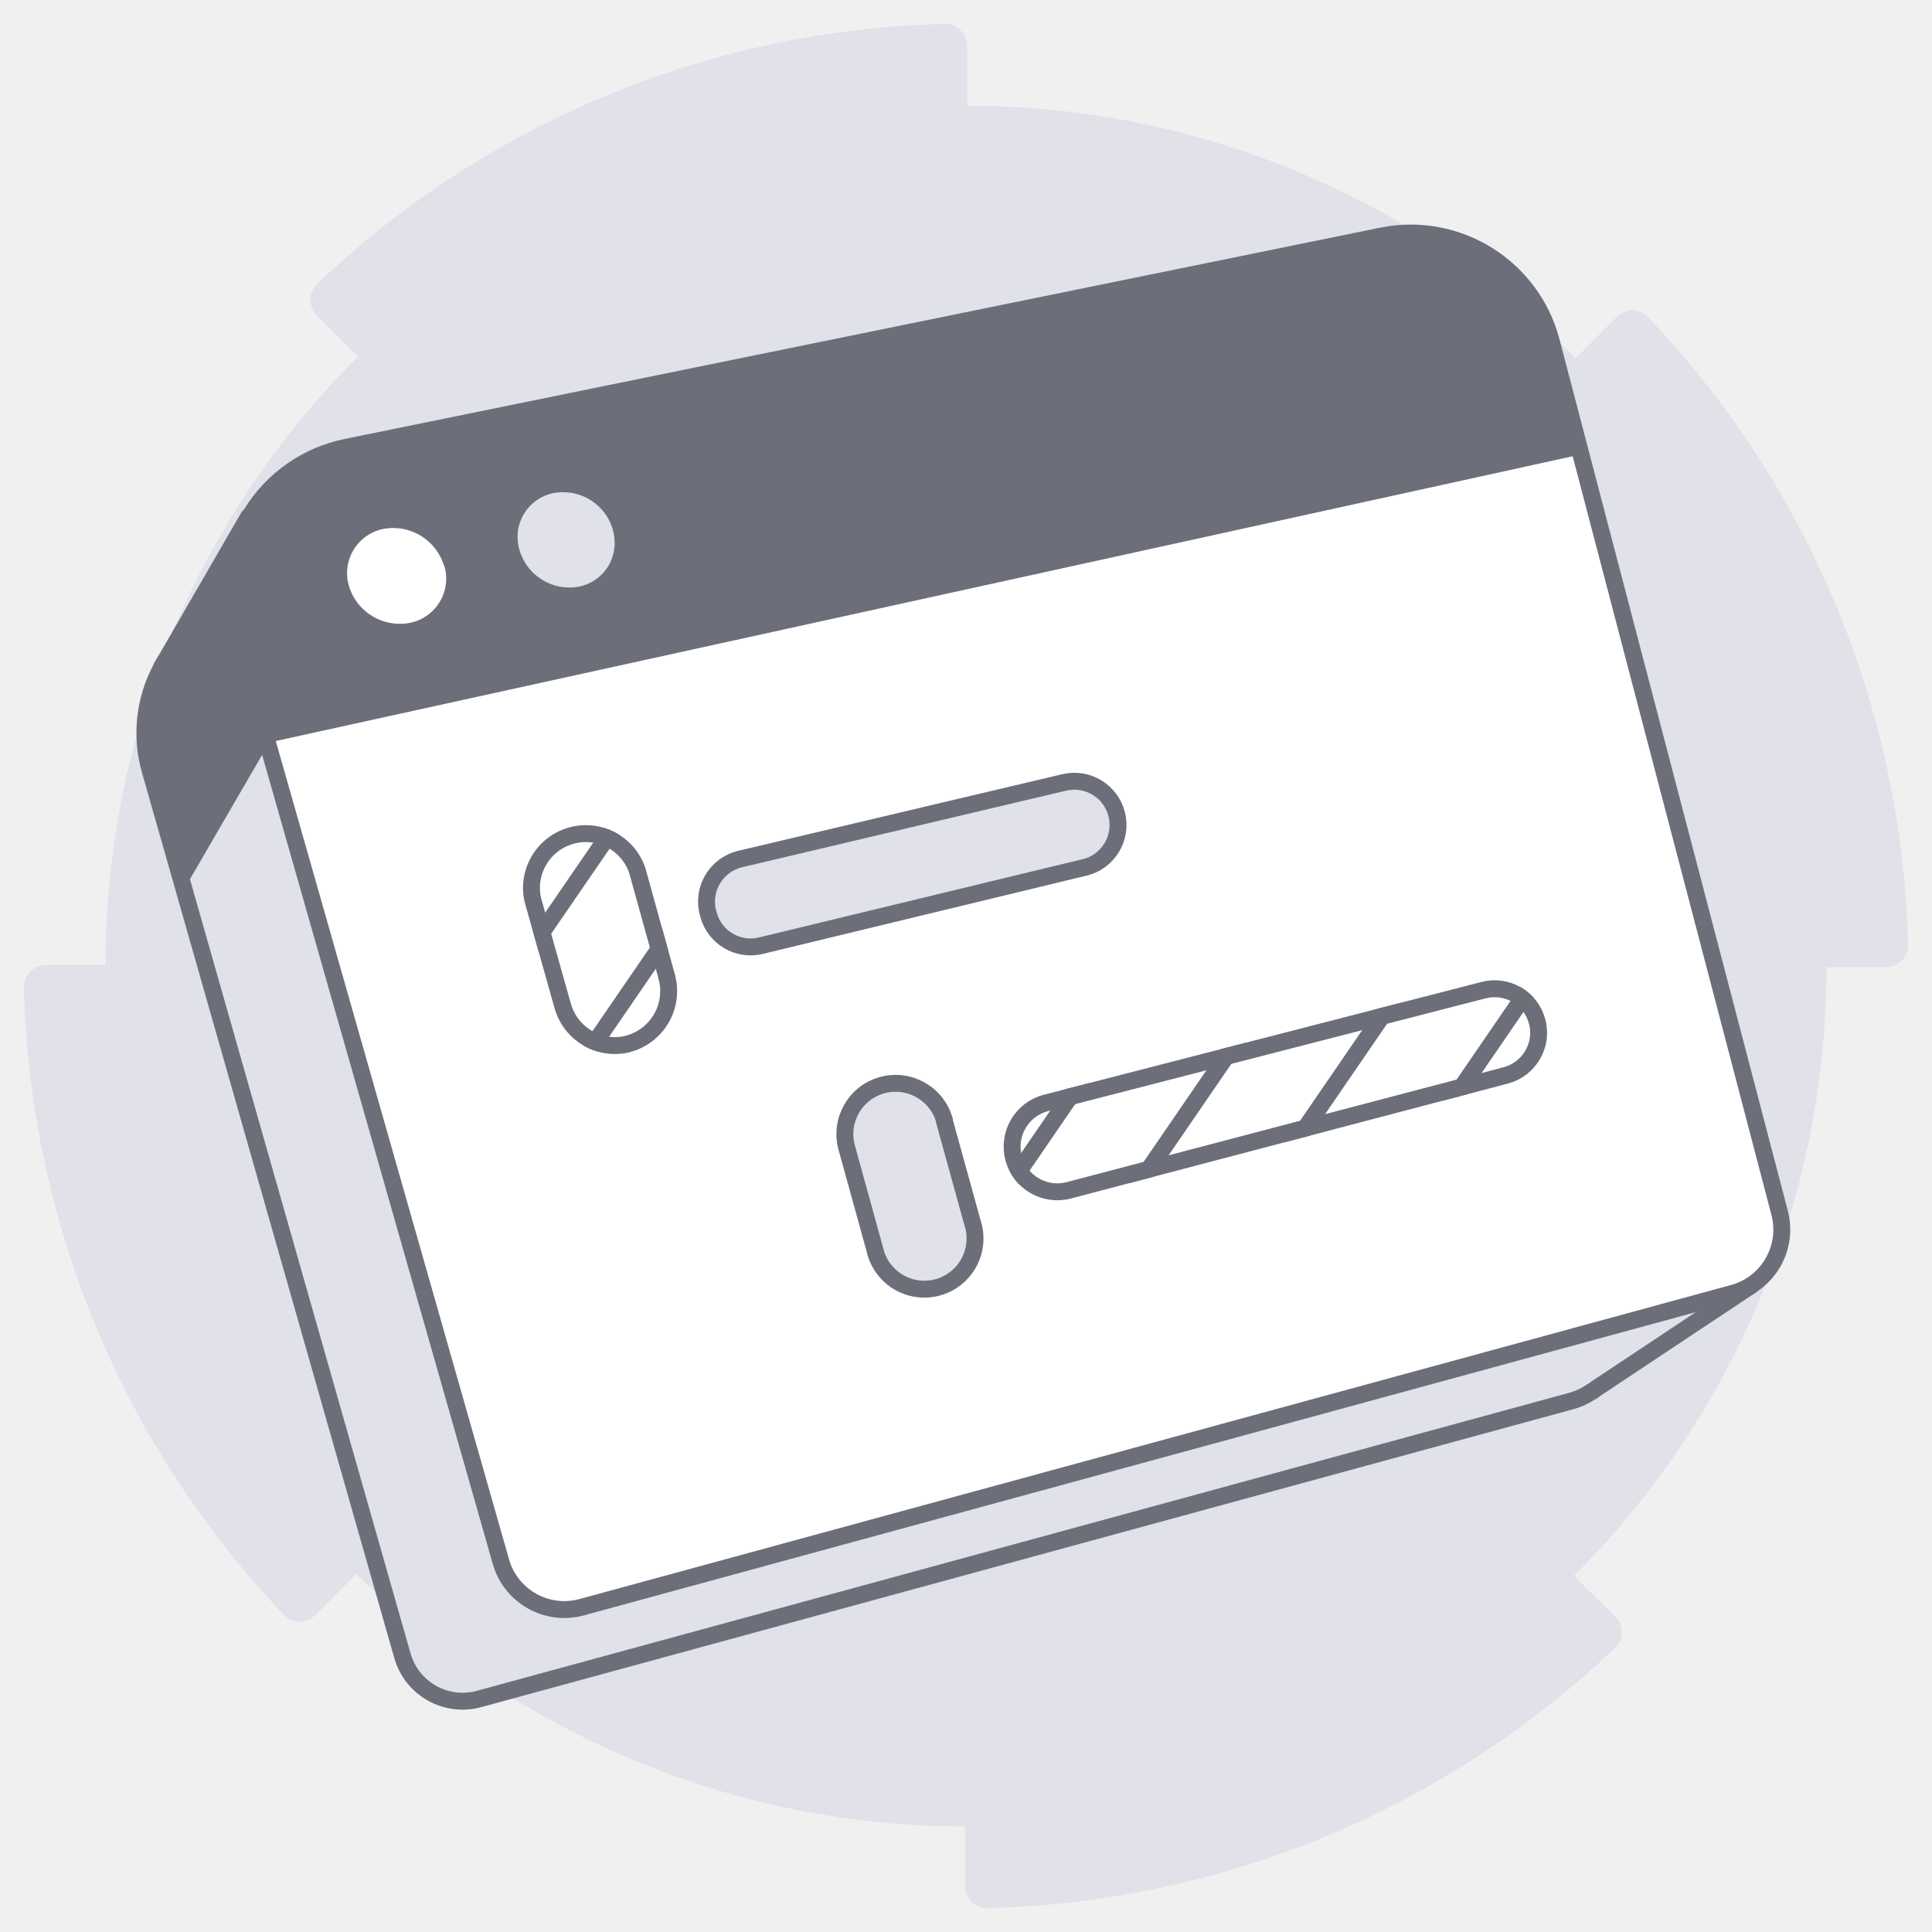
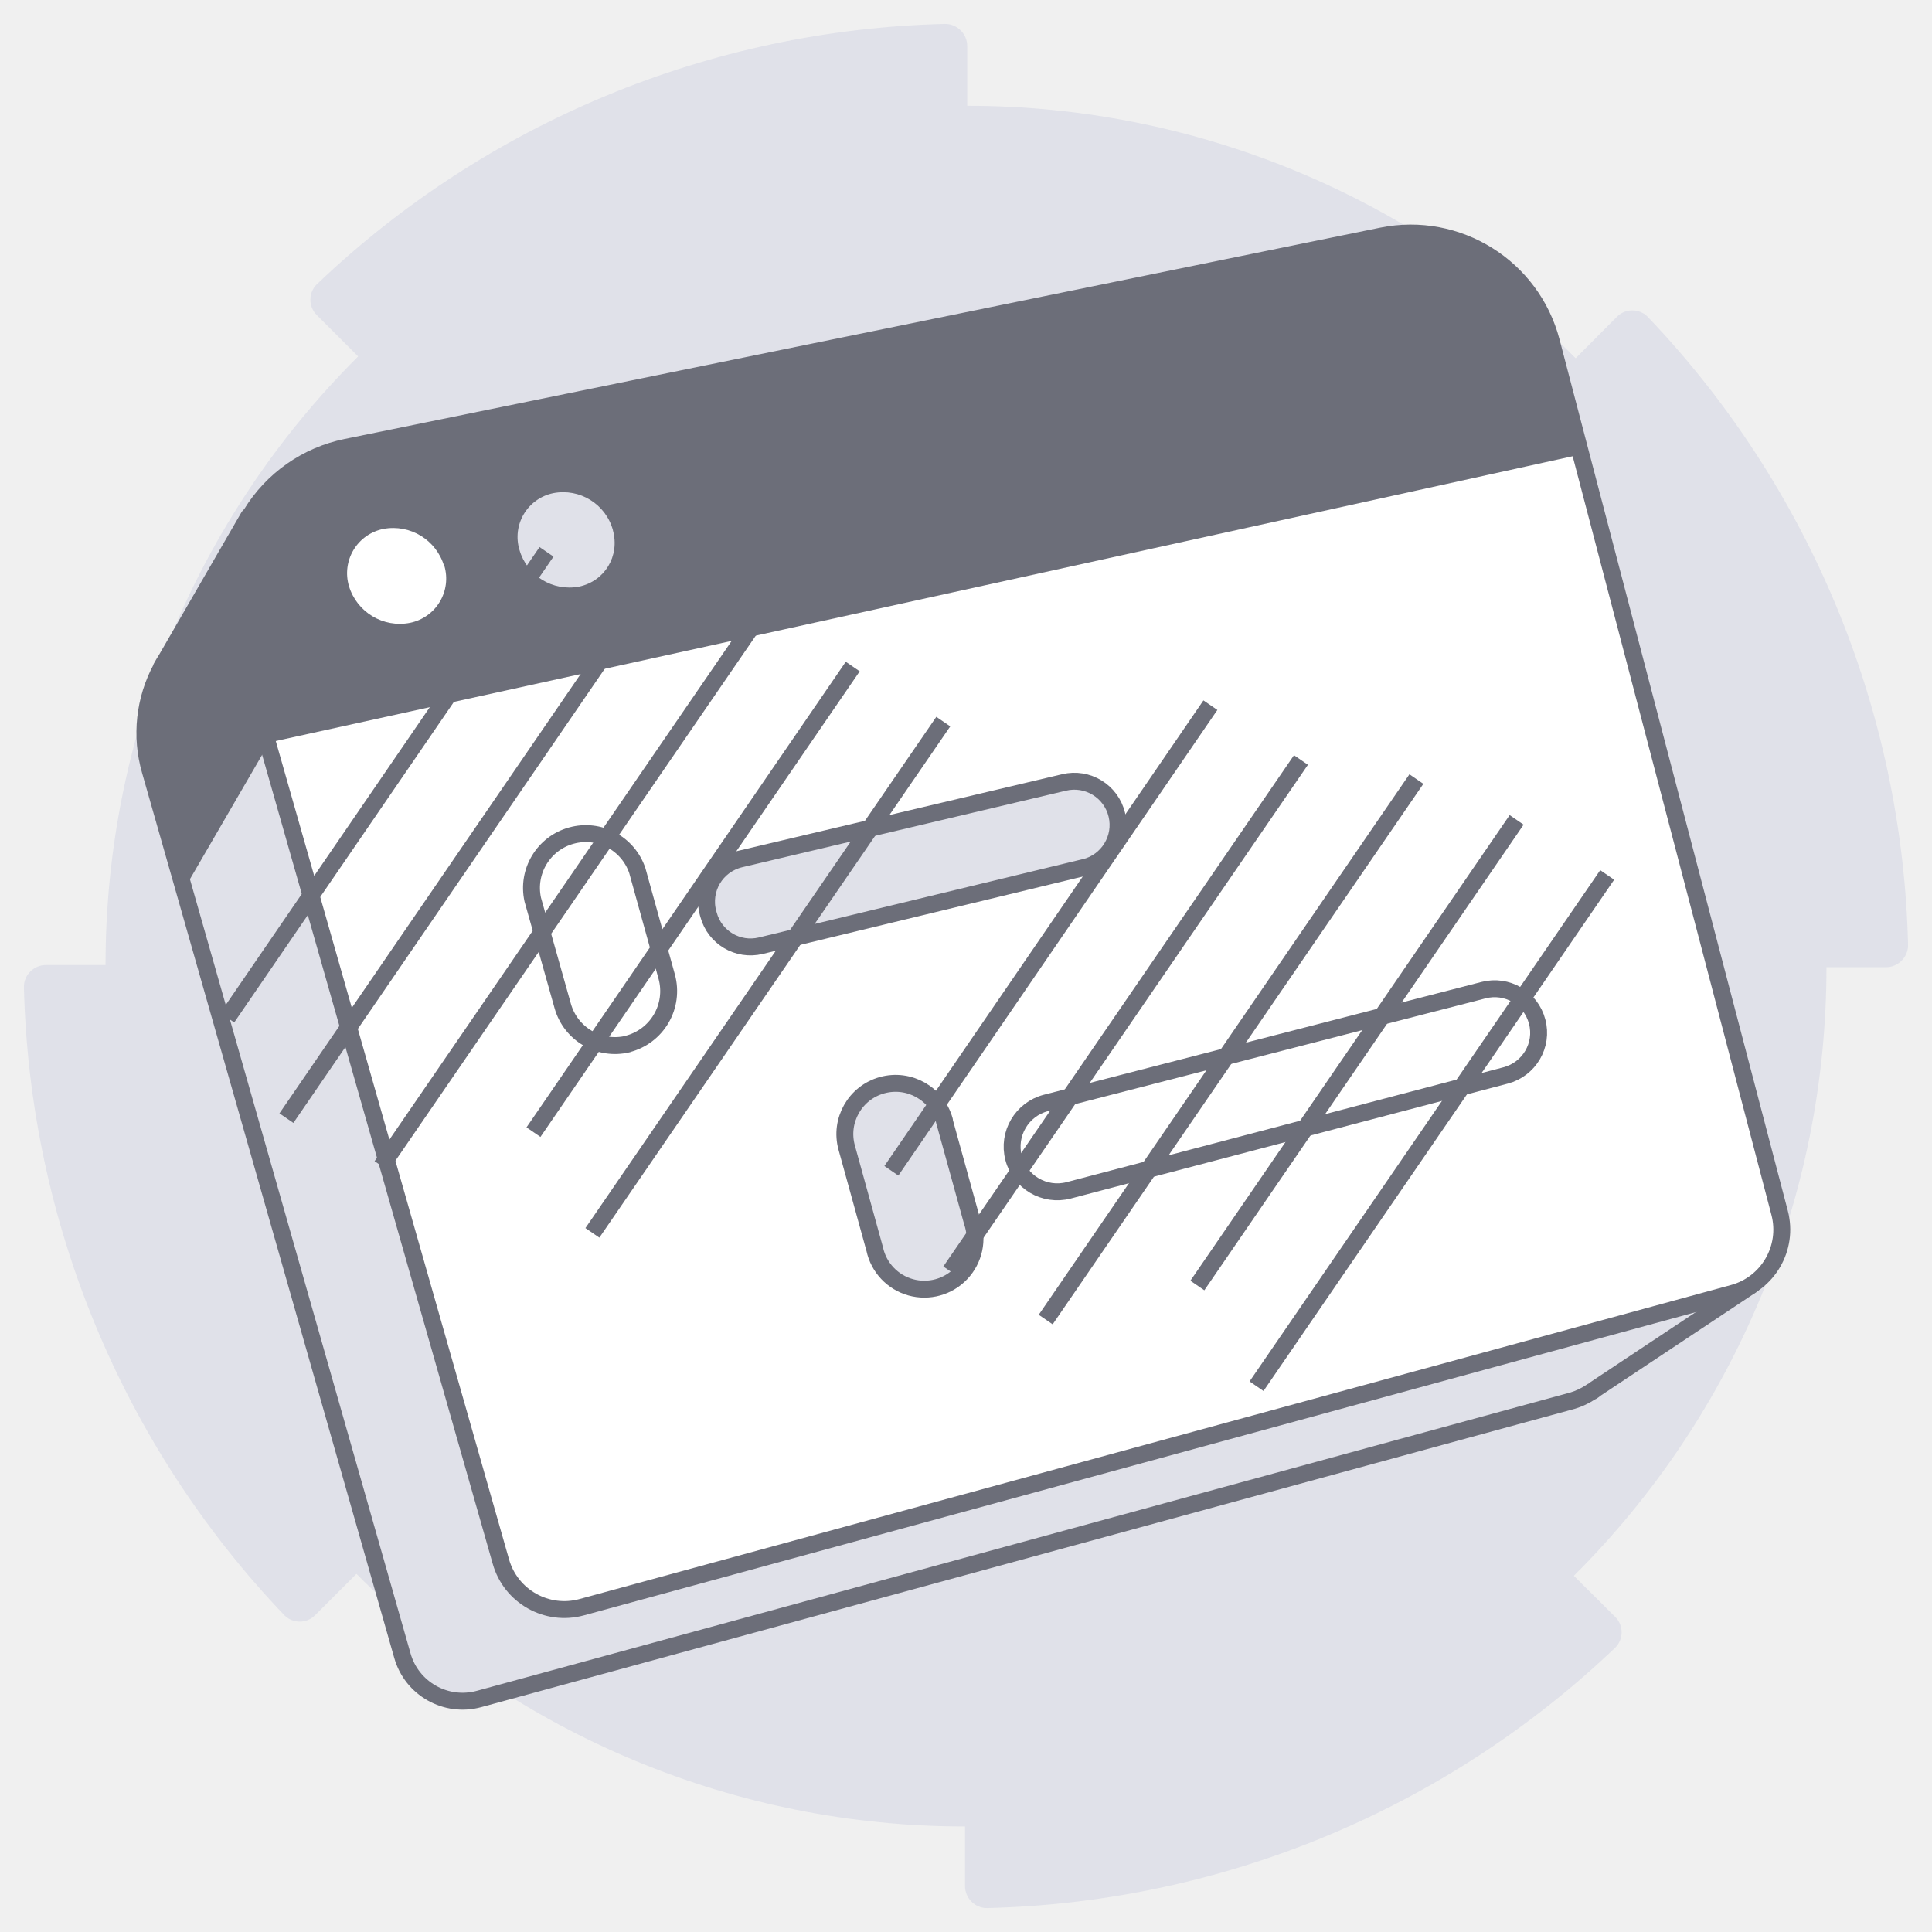
<svg xmlns="http://www.w3.org/2000/svg" width="80" height="80" viewBox="0 0 80 80" fill="none">
  <path d="M65.25 14.84a35.54 35.54 0 0 0-25.2-10.46V1.9c0-.5-.42-.91-.91-.91A39.04 39.04 0 0 0 13.1 11.79a.9.9 0 0 0 0 1.24l1.73 1.73a35.54 35.54 0 0 0-10.46 25.2H1.9c-.5 0-.91.41-.91.9A39.04 39.04 0 0 0 11.79 66.9a.9.9 0 0 0 1.24 0l1.73-1.73a35.54 35.54 0 0 0 25.2 10.46v2.47c0 .5.41.91.9.91A39.04 39.04 0 0 0 66.9 68.21a.9.9 0 0 0 0-1.24l-1.73-1.72a35.54 35.54 0 0 0 10.46-25.2h2.47c.5 0 .91-.42.91-.91A39.04 39.04 0 0 0 68.21 13.1a.9.9 0 0 0-1.24 0l-1.72 1.73Z" fill="#E0E1E9" />
  <path d="M65.92 57.62s.1-.06.12-.09l6.5-4.32-3.14-1.7-3.13.76-8.3-31.68a5.7 5.7 0 0 0-6.68-4.15L11.7 24.51l-1.4-3.12-3.4 5.88a6.5 6.5 0 0 0-.22.37v.02a5.64 5.64 0 0 0-.46 4.25l10.44 36.64a2.59 2.59 0 0 0 3.18 1.8L65.11 58c.27-.08.52-.2.75-.35l.05-.03.01-.01Z" fill="#E0E1E9" stroke="#6C6E79" stroke-width=".7" stroke-linecap="round" stroke-linejoin="round" />
  <path d="m71.76 53.55-47.67 13a2.73 2.73 0 0 1-3.35-1.89l-11-38.59a6.03 6.03 0 0 1 4.6-7.55l42.88-8.75a6.02 6.02 0 0 1 7.02 4.38l9.45 36.07a2.73 2.73 0 0 1-1.93 3.33Z" fill="#fff" />
  <path d="M65.45 18.82 11.07 30.76l-1.34-4.69a6.03 6.03 0 0 1 4.6-7.55L57.2 9.77a6.02 6.02 0 0 1 7.02 4.38l1.22 4.67Z" fill="#6C6E79" />
  <path d="M18.4 23.43a1.87 1.87 0 0 1-1.42 2.36 2.2 2.2 0 0 1-2.53-1.52 1.87 1.87 0 0 1 1.43-2.37 2.2 2.2 0 0 1 2.51 1.54v-.01Z" fill="#fff" />
  <path d="M25.38 21.96c.29 1.06-.33 2.1-1.4 2.33a2.15 2.15 0 0 1-2.47-1.52 1.85 1.85 0 0 1 1.4-2.35 2.14 2.14 0 0 1 2.47 1.53Z" fill="#E0E1E9" />
  <path d="M11.09 30.86s.32-3.15.6-6.39l-1.37-3.08-3.42 5.88a6.5 6.5 0 0 0-.21.37v.02a5.64 5.64 0 0 0-.46 4.25l1.4 4.9 3.46-5.96v.01Z" fill="#6C6E79" />
  <path d="m71.76 53.55-47.67 13a2.73 2.73 0 0 1-3.35-1.89l-11-38.59a6.03 6.03 0 0 1 4.6-7.55l42.88-8.75a6.02 6.02 0 0 1 7.02 4.38l9.45 36.07a2.73 2.73 0 0 1-1.93 3.33Z" stroke="#6C6E79" stroke-width=".7" stroke-linecap="round" stroke-linejoin="round" />
  <path d="M26 43.23a2.25 2.25 0 0 1-2.7-1.58l-1.24-4.4a2.25 2.25 0 0 1 4.33-1.2l1.22 4.4a2.26 2.26 0 0 1-1.63 2.78H26Z" stroke="#6C6E79" stroke-width=".7" stroke-linecap="round" stroke-linejoin="round" />
  <path d="m44.9 35.92-13.4 3.24a1.8 1.8 0 0 1-2.16-1.28l-.02-.07c-.27-.99.33-2 1.33-2.24l13.41-3.17a1.8 1.8 0 0 1 .85 3.52Z" fill="#E0E1E9" stroke="#6C6E79" stroke-width=".7" stroke-linecap="round" stroke-linejoin="round" />
  <path d="M63.65 42.3c.26.98-.33 1.97-1.3 2.23l-18.1 4.76a1.87 1.87 0 1 1-.94-3.62L61.43 41c.97-.25 1.96.32 2.22 1.3v0Z" stroke="#6C6E79" stroke-width=".7" stroke-linecap="round" stroke-linejoin="round" />
  <path d="m39.1 46.4 1.16 4.2a2.1 2.1 0 1 1-4.04 1.12l-1.16-4.2a2.1 2.1 0 1 1 4.05-1.12h0Z" fill="#E0E1E9" stroke="#6C6E79" stroke-width=".7" stroke-linecap="round" stroke-linejoin="round" />
-   <mask id="a" style="mask-type:alpha" maskUnits="userSpaceOnUse" x="41" y="40" width="24" height="10">
+   <mask maskUnits="userSpaceOnUse" x="41" y="40" width="24" height="10">
    <path d="M63.65 42.3c.26.98-.33 1.97-1.3 2.23l-18.1 4.76a1.87 1.87 0 1 1-.94-3.62L61.43 41c.97-.25 1.96.32 2.22 1.3Z" fill="#D9D9D9" stroke="#000" stroke-width=".7" stroke-linecap="round" stroke-linejoin="round" />
  </mask>
  <g mask="url(#a)" stroke="#6C6E79" stroke-width=".7" stroke-miterlimit="10">
    <path d="M50.12 29.2 36.91 48.48M53.87 31.47 39.35 52.64M58.65 32.26 43.3 54.64M62.8 33.95 49.58 53.23M66.55 36.23 52.03 57.4" />
  </g>
-   <mask id="b" style="mask-type:alpha" maskUnits="userSpaceOnUse" x="21" y="34" width="8" height="10">
+   <mask maskUnits="userSpaceOnUse" x="21" y="34" width="8" height="10">
    <path d="M26 43.23a2.25 2.25 0 0 1-2.7-1.58l-1.24-4.4a2.25 2.25 0 0 1 4.33-1.2l1.22 4.4a2.26 2.26 0 0 1-1.63 2.78H26Z" fill="#D9D9D9" stroke="#000" stroke-width=".7" stroke-linecap="round" stroke-linejoin="round" />
  </mask>
  <g mask="url(#b)" stroke="#6C6E79" stroke-width=".7" stroke-miterlimit="10">
    <path d="M22.63 22.85 9.41 42.14M26.38 25.12 11.86 46.3M31.16 25.9 15.8 48.28M35.31 27.6 22.09 46.88M39.06 29.88 24.53 51.05" />
  </g>
</svg>
